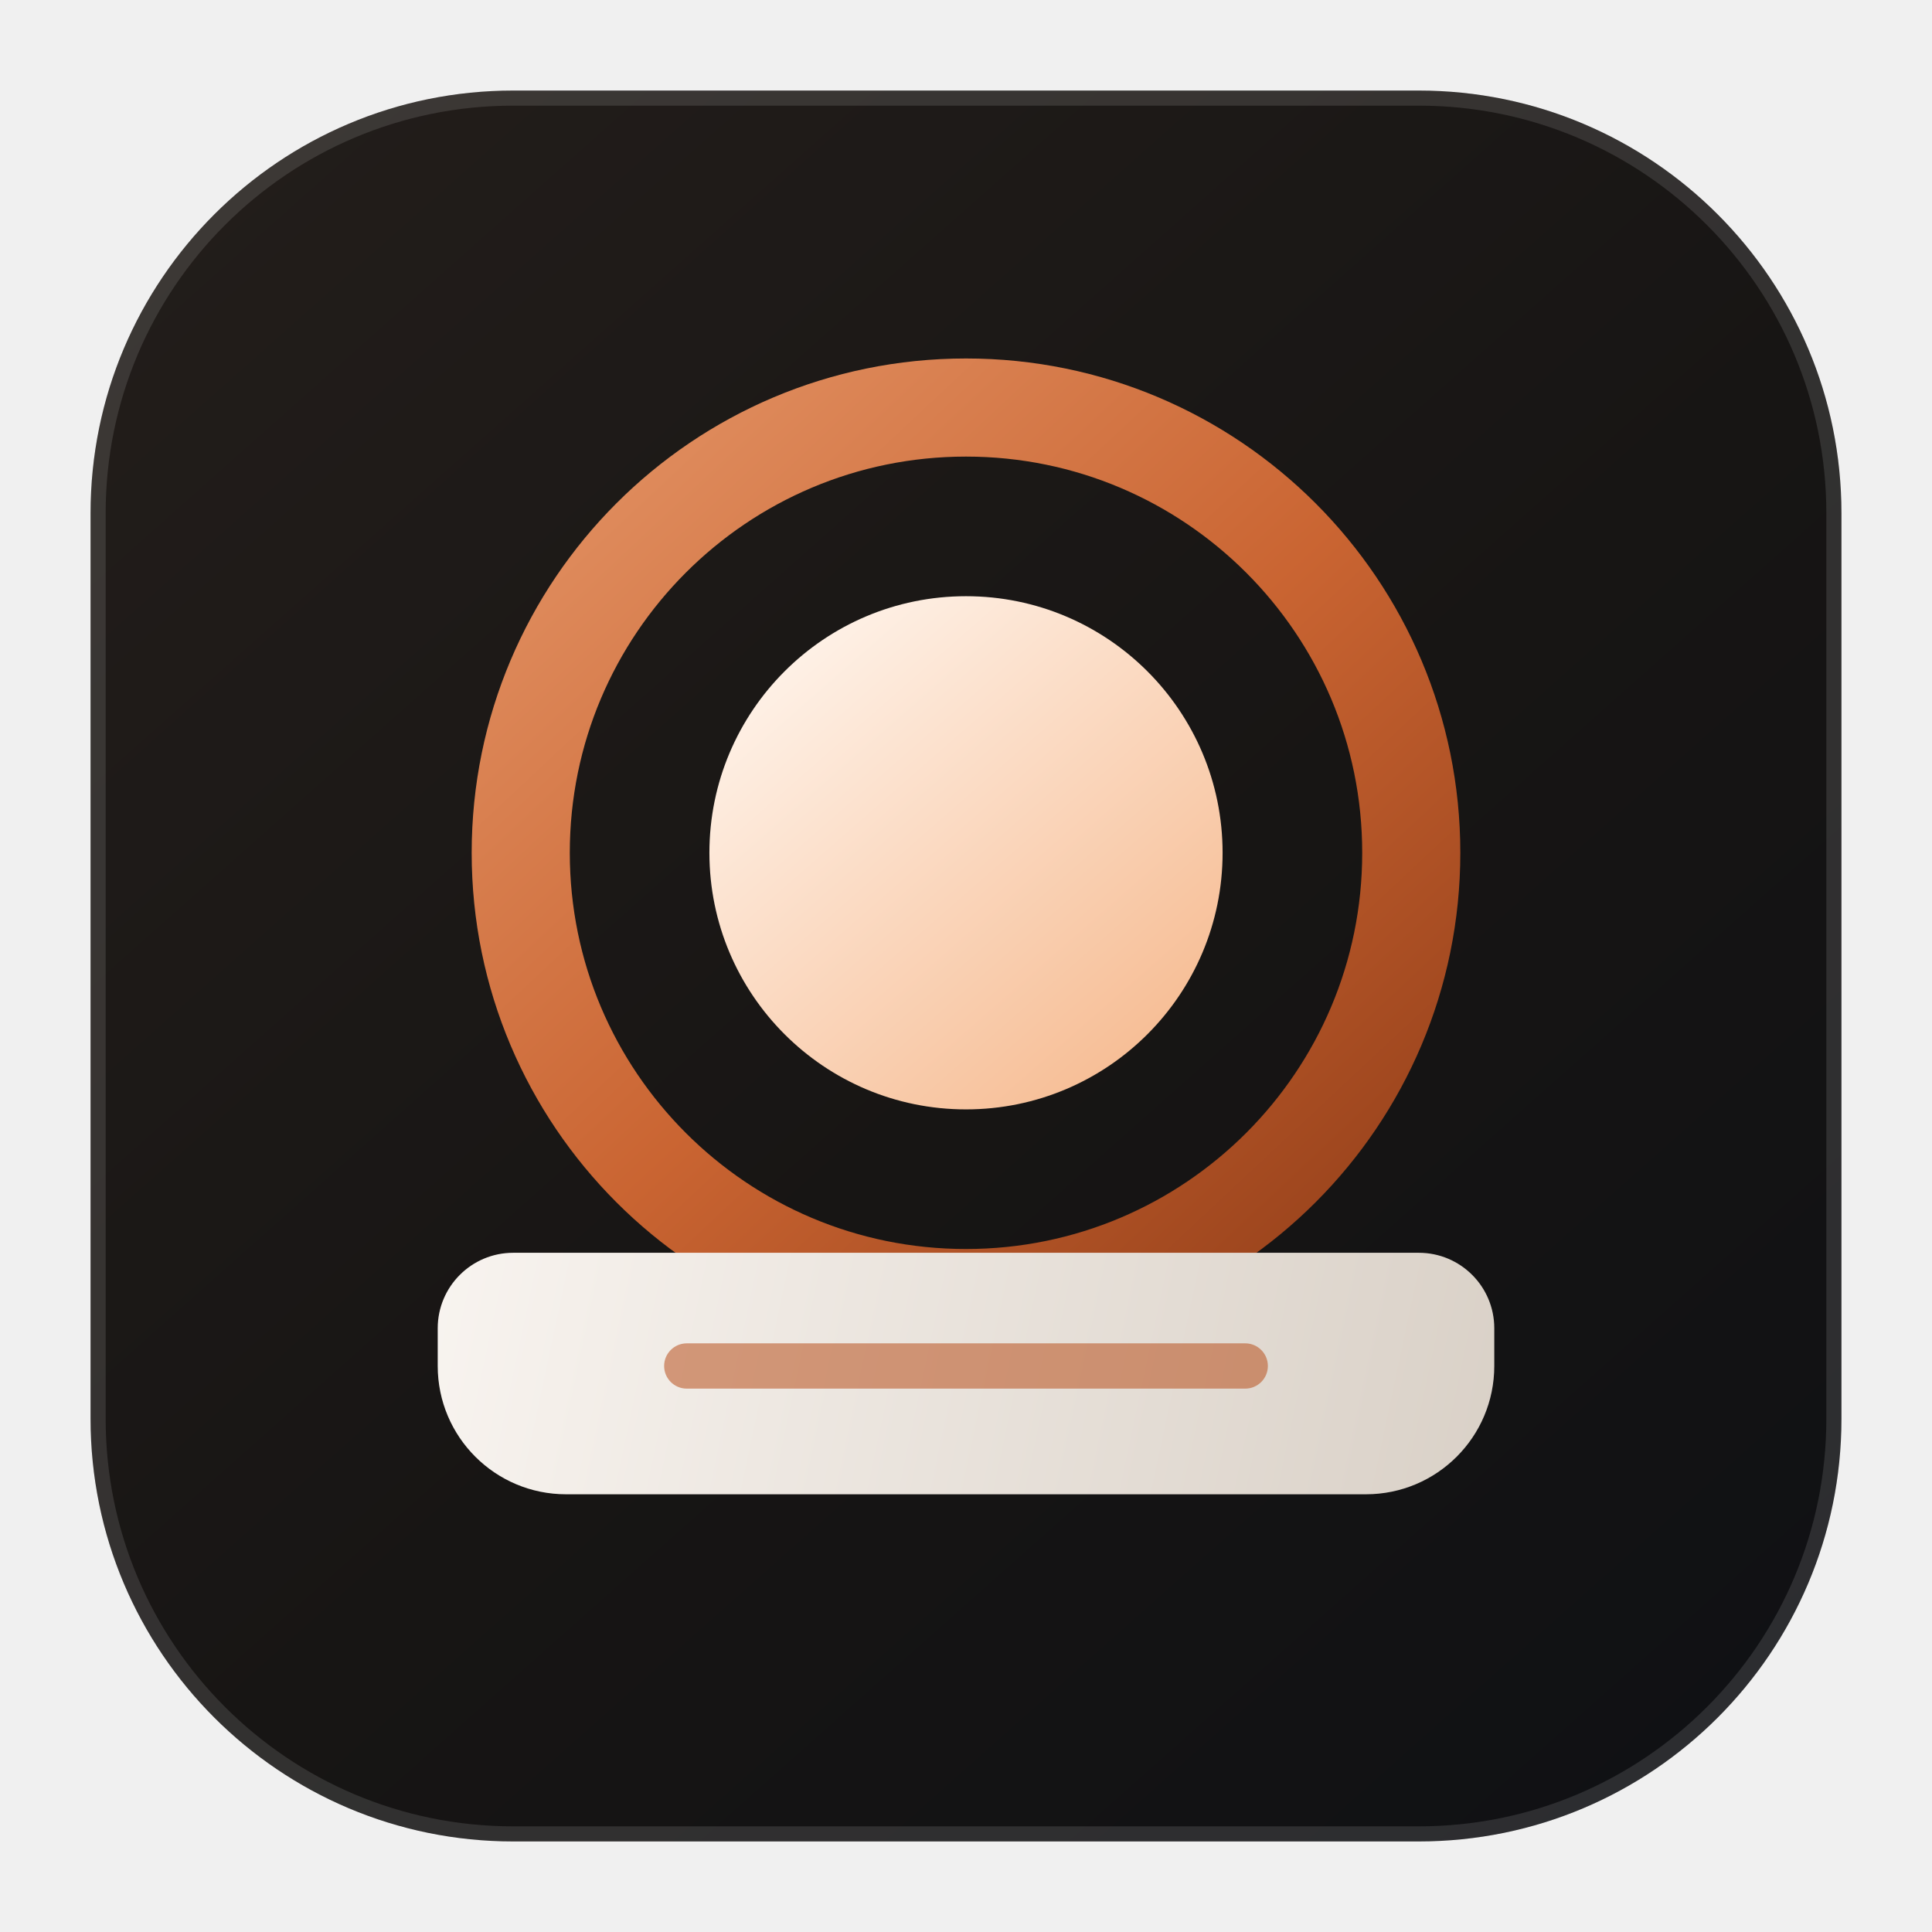
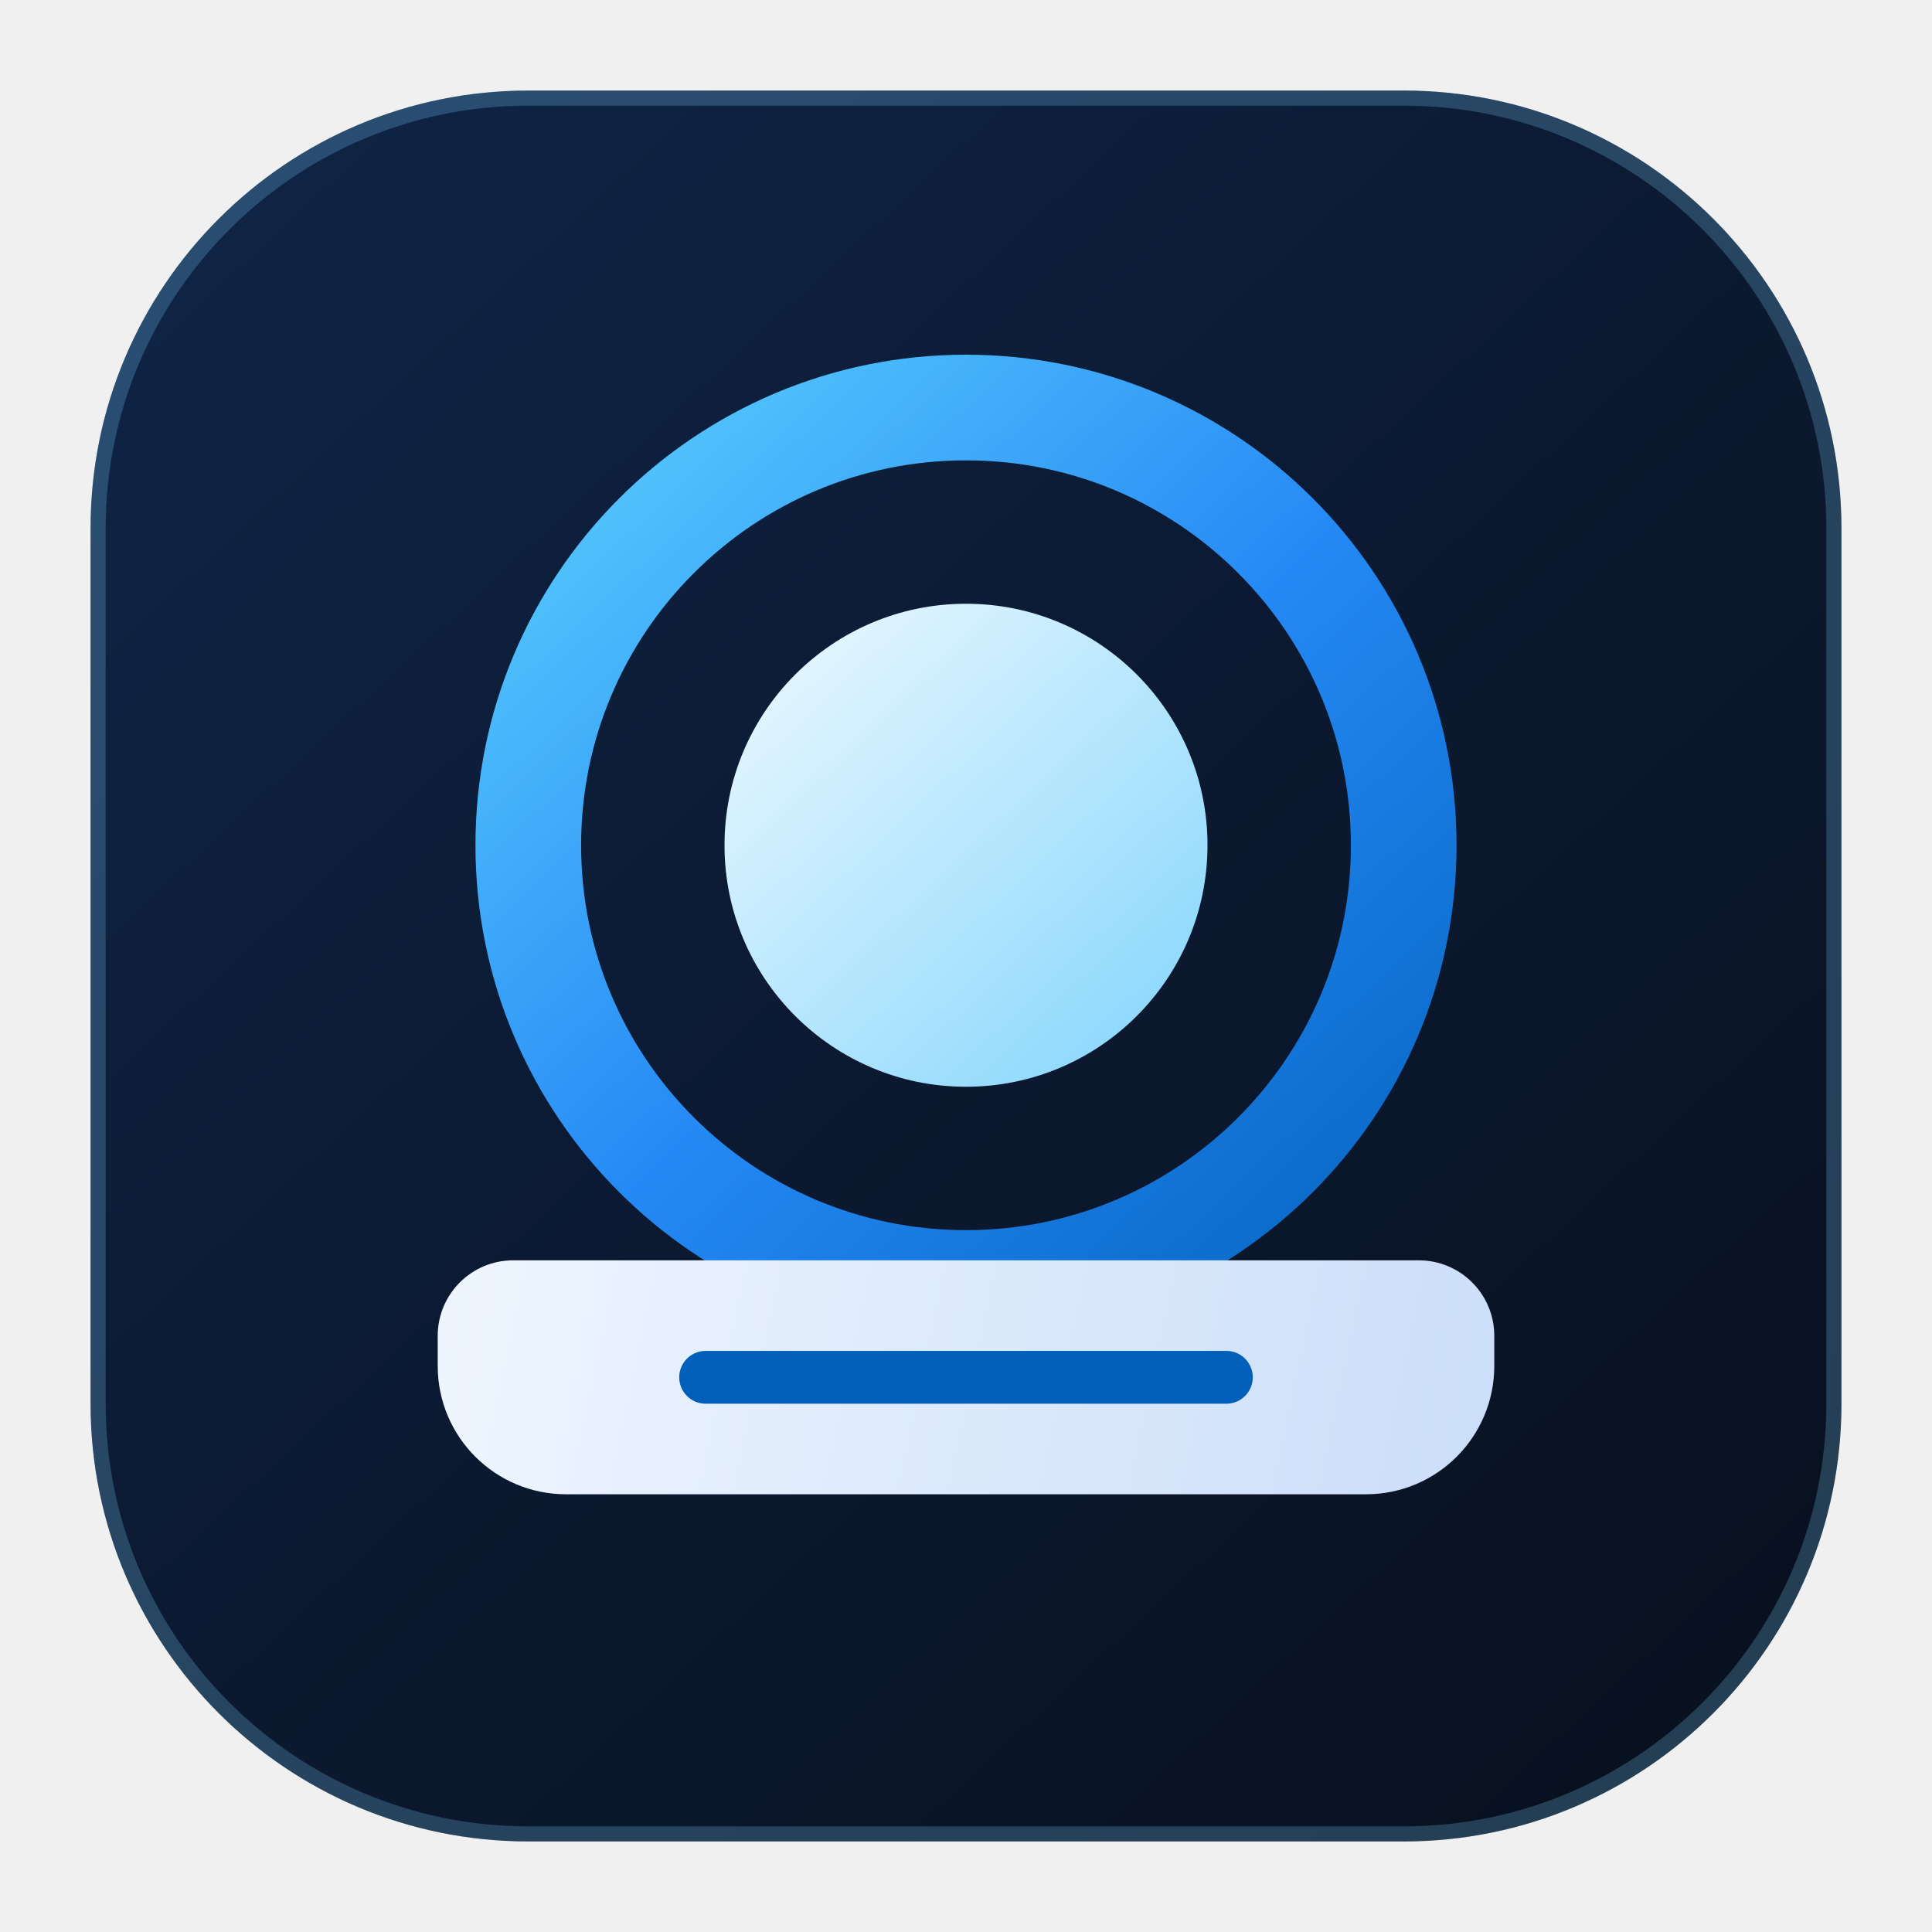
<svg xmlns="http://www.w3.org/2000/svg" viewBox="0 0 512 512" fill="none">
  <defs>
-     <linearGradient id="bgGrad" x1="64" y1="40" x2="448" y2="472" gradientUnits="userSpaceOnUse">
-       <stop offset="0%" stop-color="#221D1A" />
-       <stop offset="55%" stop-color="#171514" />
-       <stop offset="100%" stop-color="#101114" />
+     <linearGradient id="bgGrad" x1="48" y1="32" x2="464" y2="480" gradientUnits="userSpaceOnUse">
+       <stop offset="0%" stop-color="#0F2547" />
+       <stop offset="52%" stop-color="#0B1930" />
+       <stop offset="100%" stop-color="#08101E" />
    </linearGradient>
-     <linearGradient id="auraOuter" x1="140" y1="108" x2="372" y2="356" gradientUnits="userSpaceOnUse">
-       <stop offset="0%" stop-color="#F59E6C" />
-       <stop offset="50%" stop-color="#D96B34" />
-       <stop offset="100%" stop-color="#9A3F17" />
+     <linearGradient id="auraOuter" x1="128" y1="96" x2="384" y2="368" gradientUnits="userSpaceOnUse">
+       <stop offset="0%" stop-color="#60D5FF" />
+       <stop offset="50%" stop-color="#2589F5" />
+       <stop offset="100%" stop-color="#005FB8" />
    </linearGradient>
-     <linearGradient id="auraCore" x1="200" y1="160" x2="312" y2="288" gradientUnits="userSpaceOnUse">
-       <stop offset="0%" stop-color="#FFF7F0" />
-       <stop offset="100%" stop-color="#F6B98E" />
+     <linearGradient id="auraCore" x1="192" y1="160" x2="320" y2="296" gradientUnits="userSpaceOnUse">
+       <stop offset="0%" stop-color="#F0FAFF" />
+       <stop offset="100%" stop-color="#7DD3FC" />
    </linearGradient>
    <linearGradient id="deskPlane" x1="96" y1="336" x2="416" y2="404" gradientUnits="userSpaceOnUse">
-       <stop offset="0%" stop-color="#FAF6F2" />
-       <stop offset="100%" stop-color="#D7CEC4" />
+       <stop offset="0%" stop-color="#F1F7FF" />
+       <stop offset="100%" stop-color="#C8DCF8" />
    </linearGradient>
  </defs>
-   <rect x="24" y="24" width="464" height="464" rx="112" fill="url(#bgGrad)" />
-   <rect x="26" y="26" width="460" height="460" rx="110" stroke="#FFFFFF" stroke-opacity="0.12" stroke-width="4" />
-   <circle cx="256" cy="226" r="118" stroke="url(#auraOuter)" stroke-width="26" stroke-opacity="0.92" />
-   <circle cx="256" cy="226" r="68" fill="url(#auraCore)" />
-   <path d="M116 352C116 340.954 124.954 332 136 332H376C387.046 332 396 340.954 396 352V362C396 380.778 380.778 396 362 396H150C131.222 396 116 380.778 116 362V352Z" fill="url(#deskPlane)" />
-   <rect x="176" y="356" width="160" height="12" rx="6" fill="#B8501E" fill-opacity="0.55" />
+   <rect x="24" y="24" width="464" height="464" rx="116" fill="url(#bgGrad)" />
+   <rect x="26" y="26" width="460" height="460" rx="114" stroke="#7DD3FC" stroke-opacity="0.24" stroke-width="4" />
+   <circle cx="256" cy="224" r="116" stroke="url(#auraOuter)" stroke-width="28" />
+   <circle cx="256" cy="224" r="64" fill="url(#auraCore)" />
+   <path d="M116 354C116 342.954 124.954 334 136 334H376C387.046 334 396 342.954 396 354V362C396 380.778 380.778 396 362 396H150C131.222 396 116 380.778 116 362V354Z" fill="url(#deskPlane)" />
+   <rect x="180" y="358" width="152" height="14" rx="7" fill="#005FB8" />
</svg>
